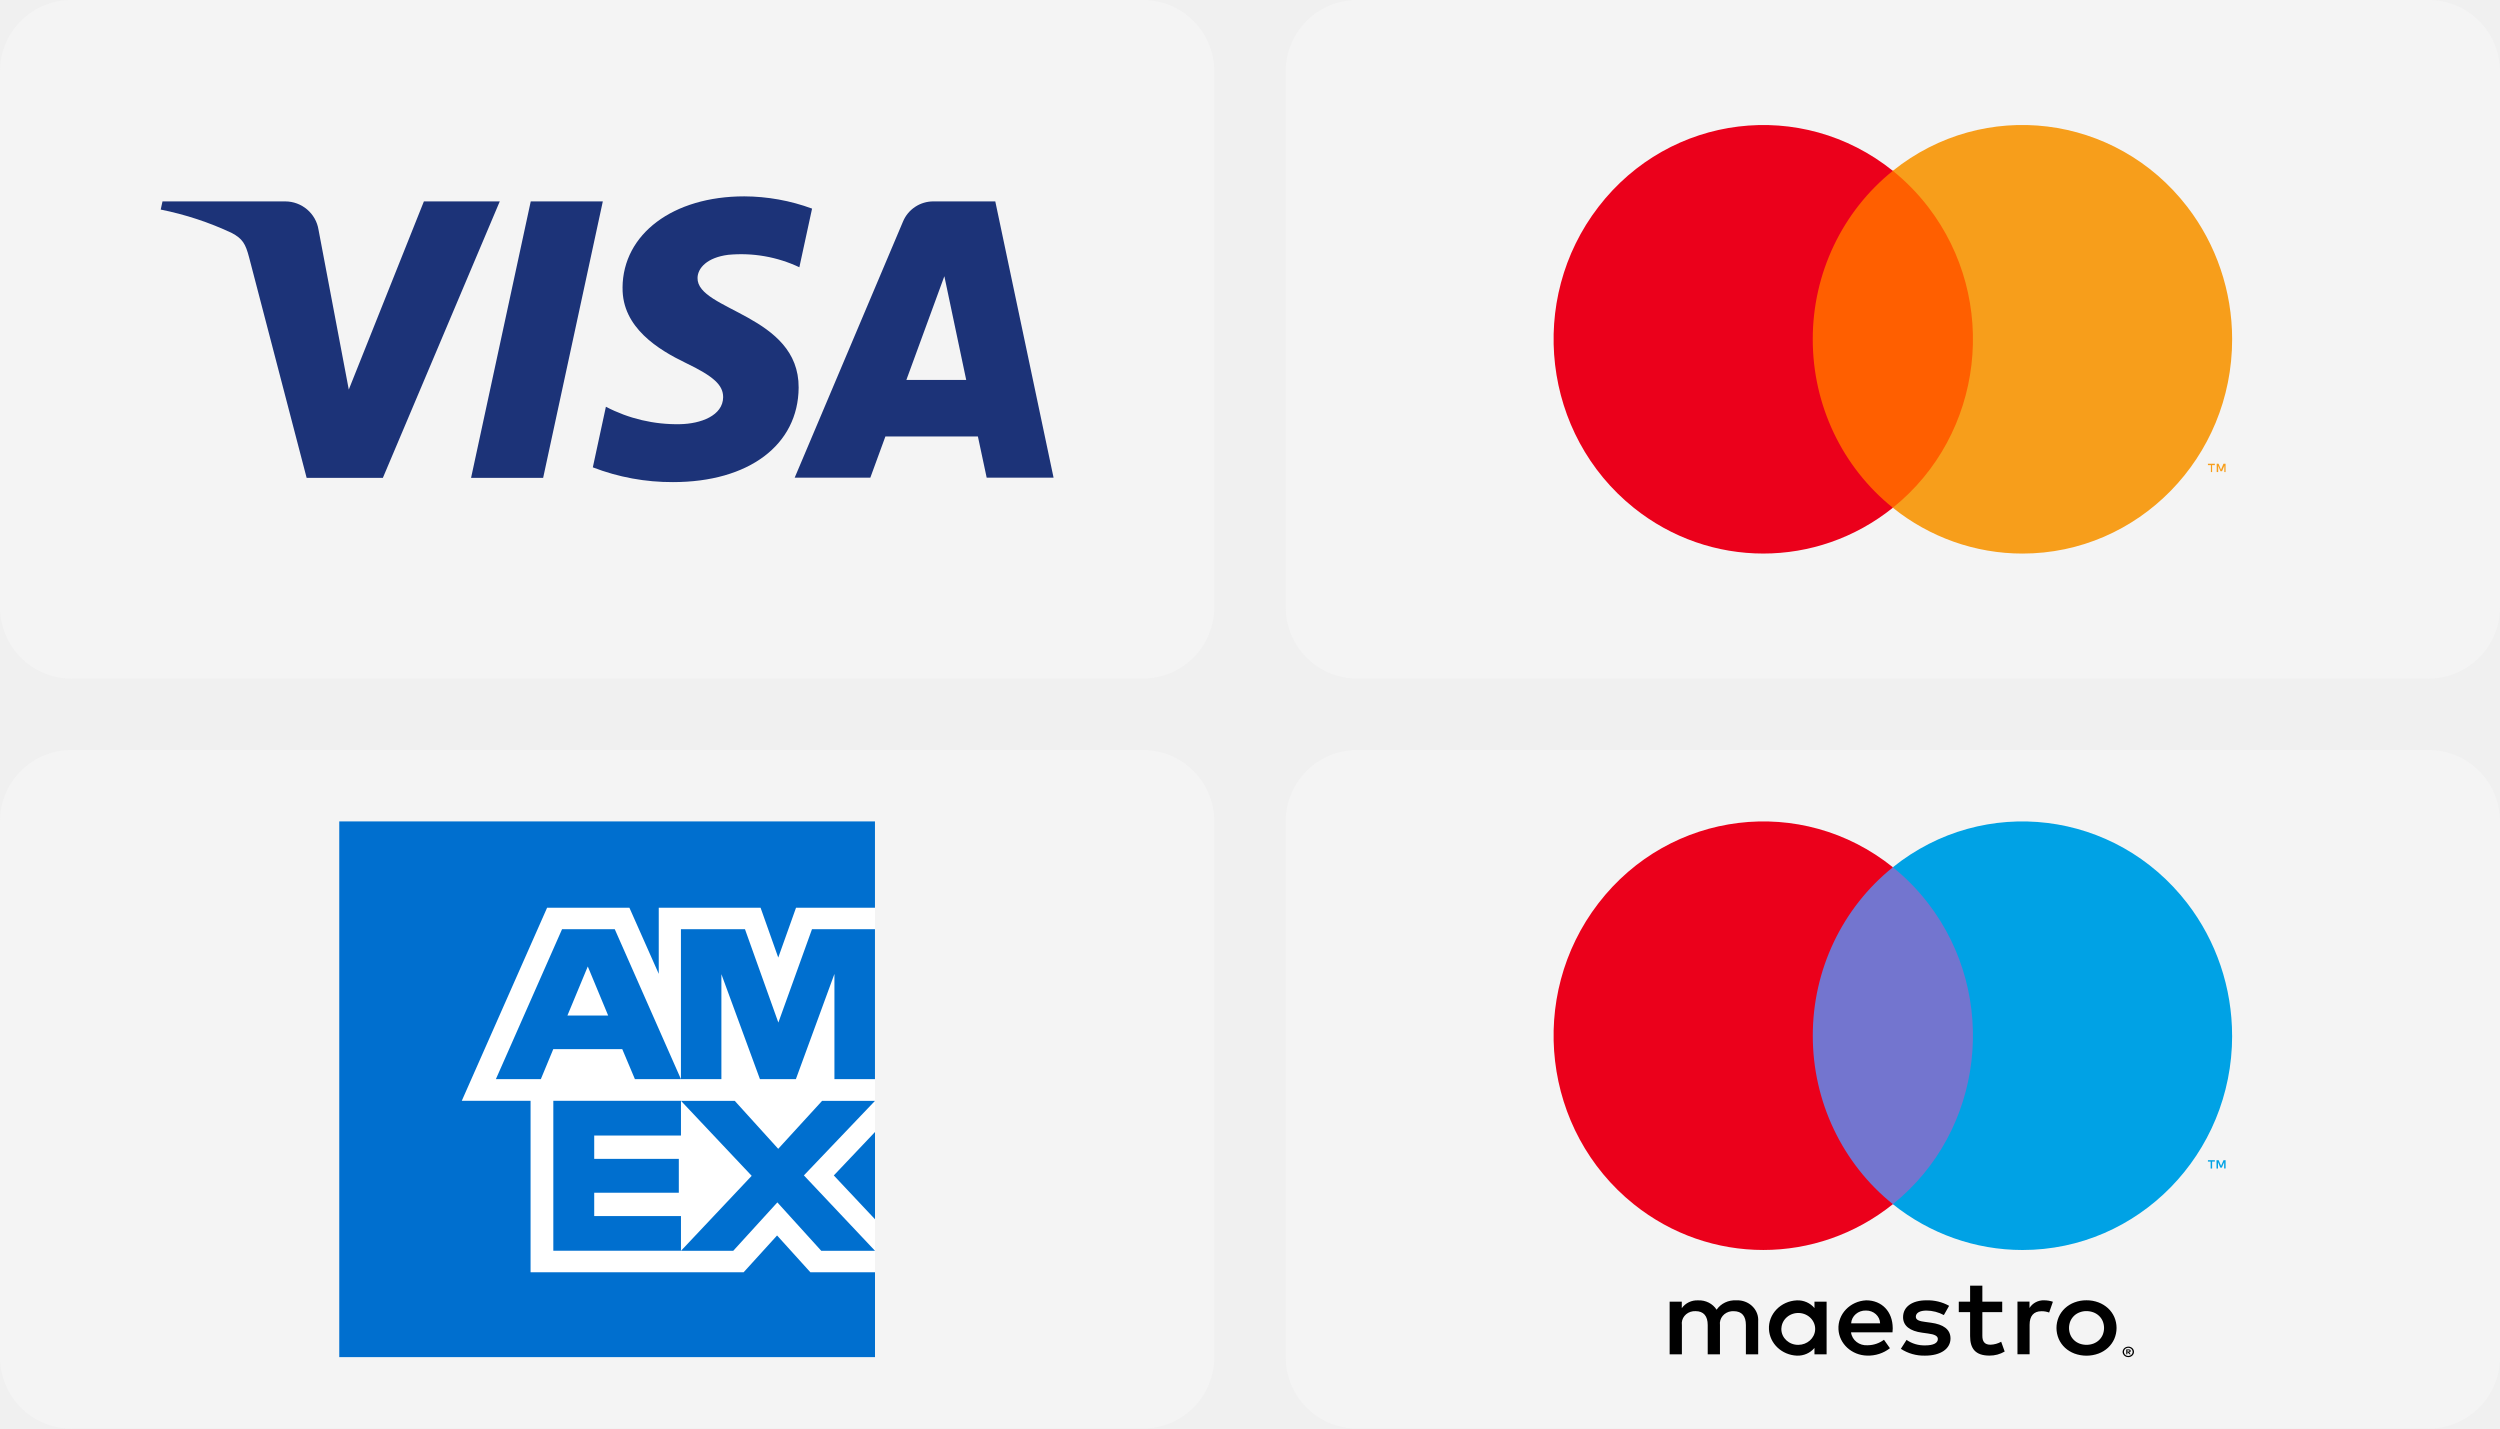
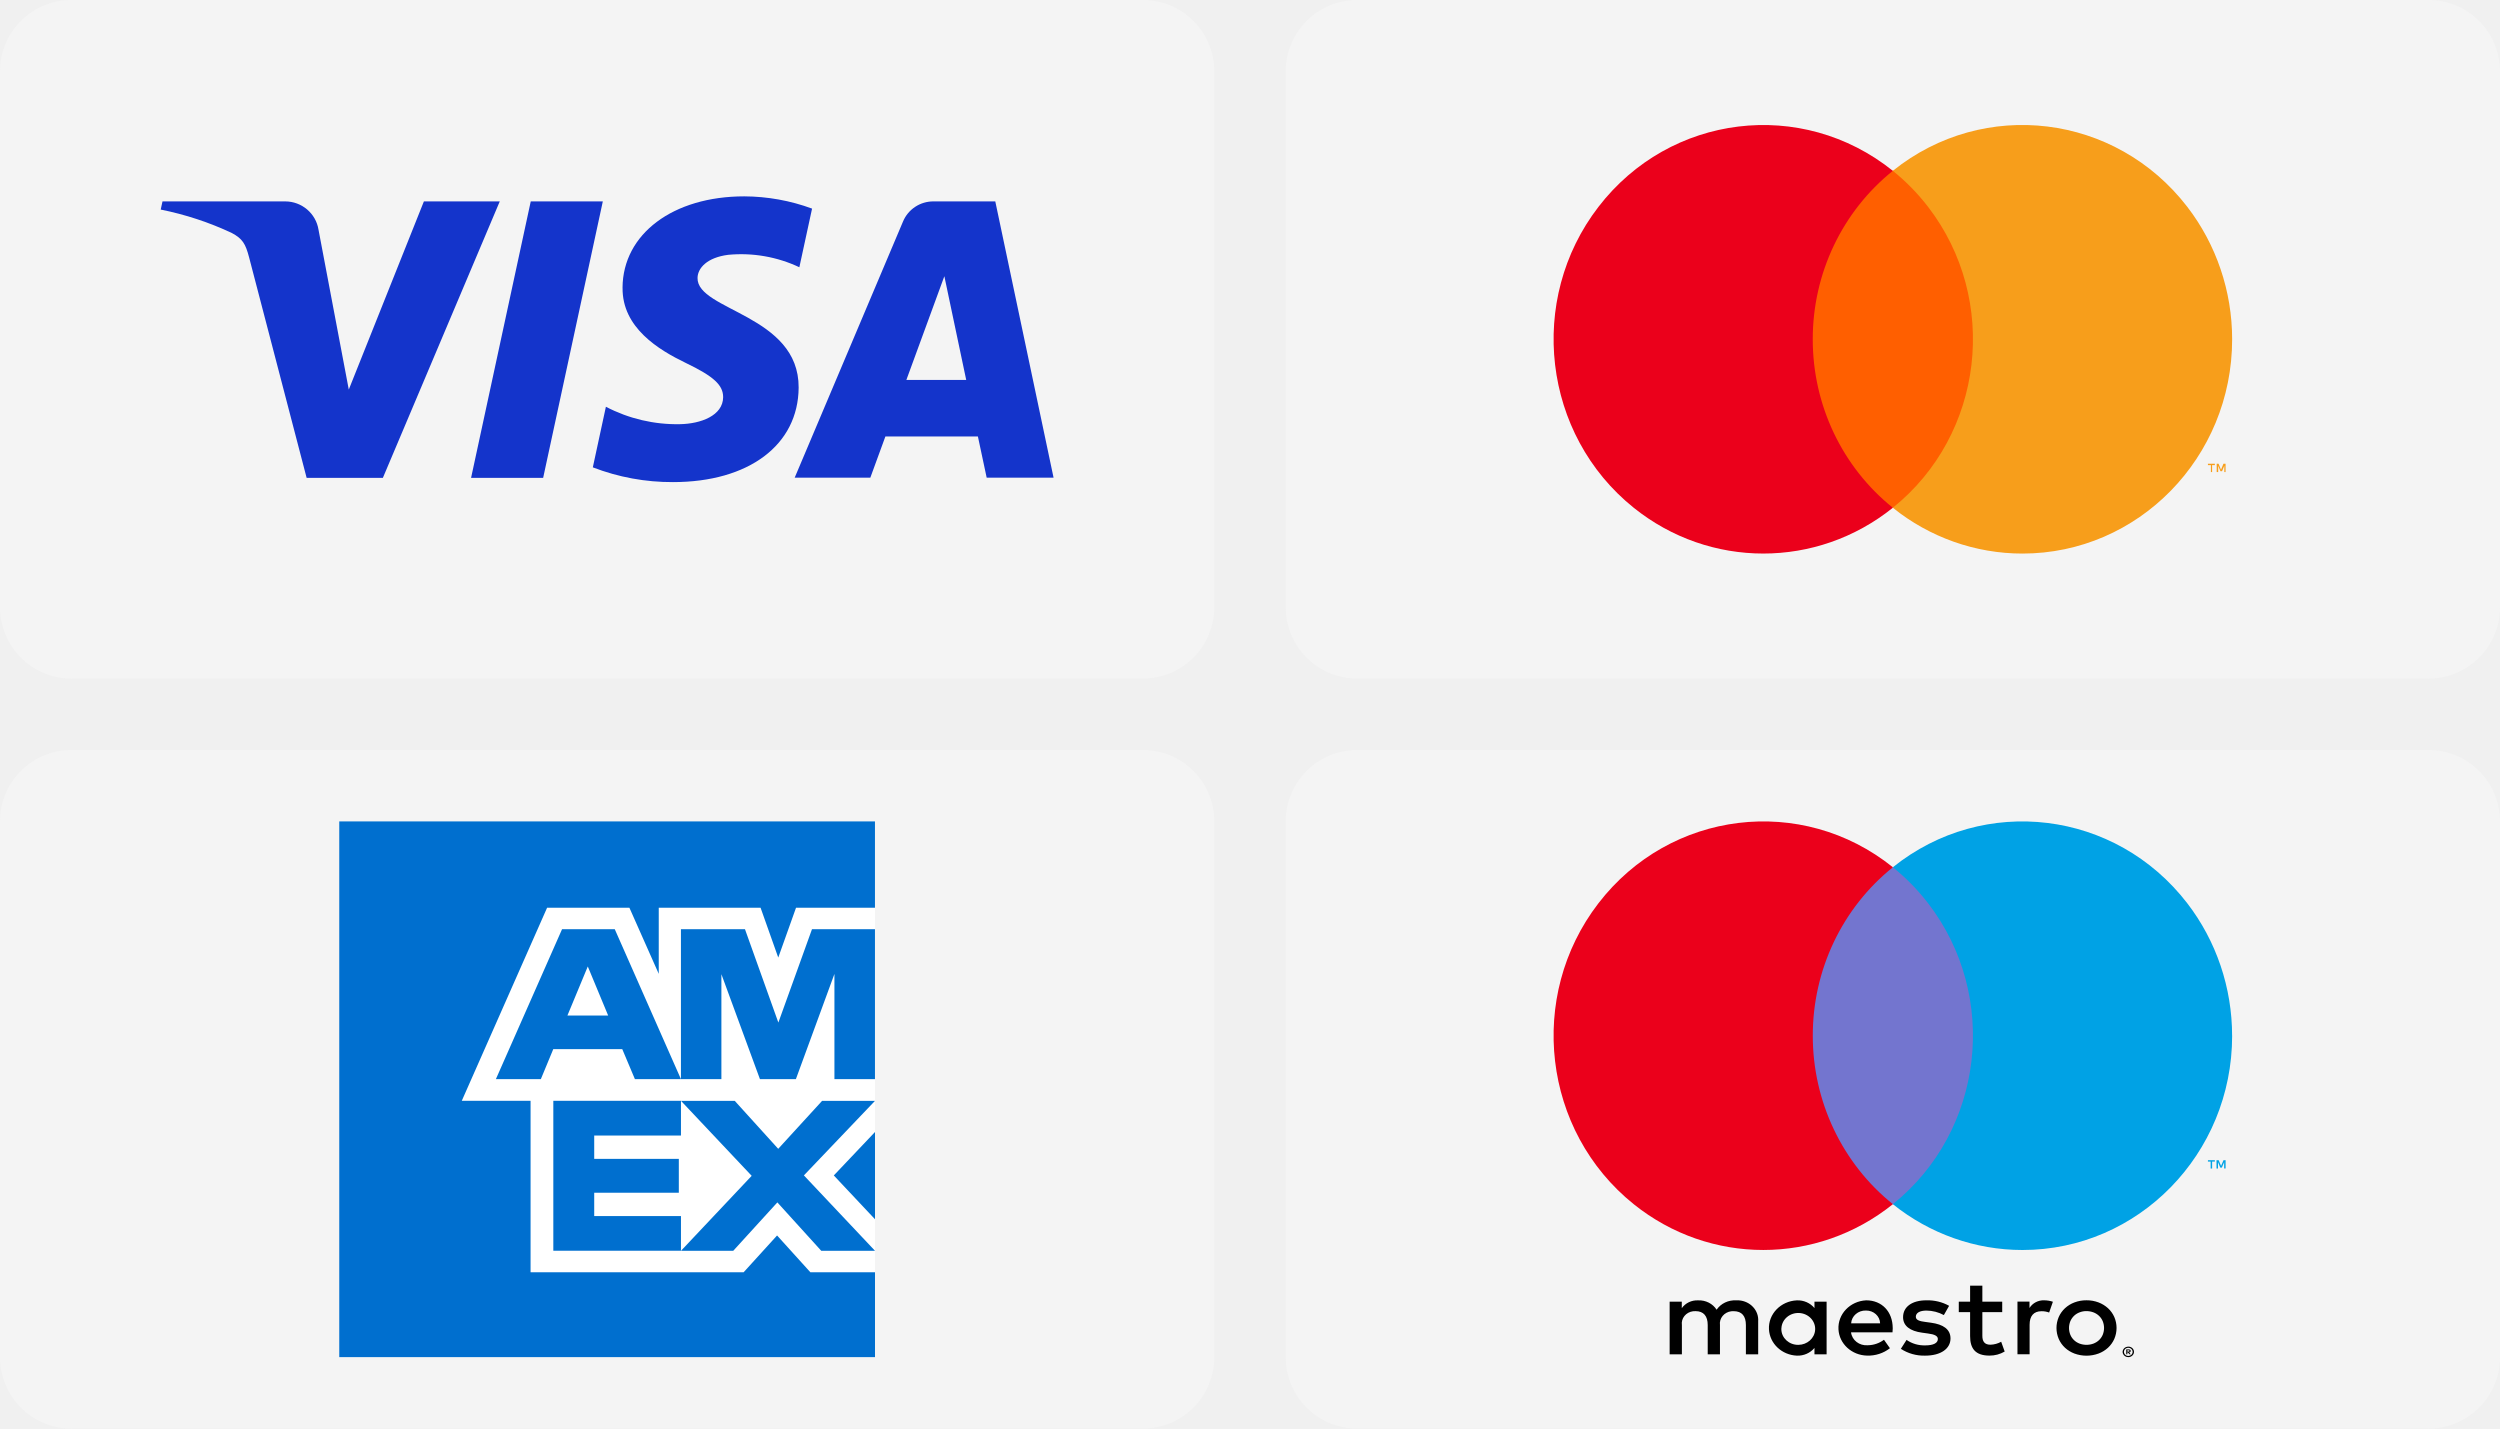
<svg xmlns="http://www.w3.org/2000/svg" id="Layer_1" data-name="Layer 1" viewBox="0 0 70 40">
  <defs>
    <style>
-       .cls-1 {
+       .cls-1, .cls-2, .cls-3, .cls-4, .cls-5, .cls-6, .cls-7, .cls-8, .cls-9, .cls-10 {
+         stroke-width: 0px;
+       }
+ 
+       .cls-2 {
        fill: #f79e1b;
      }

-       .cls-2 {
-         fill: #006fcf;
-       }
- 
      .cls-3 {
-         fill: #f4f4f4;
+         fill: #1434cb;
      }

      .cls-4 {
-         fill: #eb001b;
+         fill: #7375cf;
      }

      .cls-5 {
-         fill: #fff;
+         fill: #00a2e5;
      }

      .cls-6 {
        fill: #ff5f00;
      }

      .cls-7 {
-         fill: #00a2e5;
+         fill: #fff;
      }

      .cls-8 {
-         fill: #7375cf;
+         fill: #eb001b;
      }

      .cls-9 {
-         fill: #1c3378;
+         fill: #f4f4f4;
+       }
+ 
+       .cls-10 {
+         fill: #006fcf;
      }
    </style>
  </defs>
-   <rect class="cls-3" x="36" width="34" height="19" rx="2" ry="2" />
+   <rect class="cls-9" x="36" y="0" width="34" height="19" rx="2" ry="2" />
  <g id="Layer_1-2" data-name="Layer 1-2">
    <g id="_Group_" data-name=" Group ">
      <rect class="cls-6" x="50.431" y="4.783" width="5.138" height="9.434" />
-       <path id="_Path_" data-name=" Path " class="cls-4" d="m50.757,9.501c-.002-1.841.825-3.581,2.243-4.718-2.55-2.047-6.241-1.595-8.244,1.01-2.004,2.605-1.561,6.377.988,8.424,2.129,1.71,5.127,1.71,7.256,0-1.417-1.136-2.244-2.875-2.243-4.716Z" />
-       <path class="cls-1" d="m62.5,9.501c-0,3.313-2.629,5.999-5.872,5.999-1.316-0-2.594-.452-3.629-1.283,2.55-2.047,2.992-5.819.988-8.424-.289-.376-.621-.715-.988-1.01,2.549-2.048,6.24-1.596,8.245,1.008.813,1.057,1.256,2.363,1.256,3.708,0,0,0,.002,0,.002Z" />
-       <path class="cls-1" d="m61.939,13.217v-.193h.077v-.04h-.194v.04h.083v.193h.034Zm.377,0v-.233h-.059l-.069.167-.069-.167h-.052v.233h.042v-.175l.064.152h.044l.064-.152v.177l.034-.002Z" />
+       <path id="_Path_" data-name=" Path " class="cls-8" d="m50.757,9.501c-.002-1.841.825-3.581,2.243-4.718-2.55-2.047-6.241-1.595-8.244,1.01-2.004,2.605-1.561,6.377.988,8.424,2.129,1.71,5.127,1.71,7.256,0-1.417-1.136-2.244-2.875-2.243-4.716Z" />
+       <path class="cls-2" d="m62.5,9.501c-0,3.313-2.629,5.999-5.872,5.999-1.316-0-2.594-.452-3.629-1.283,2.55-2.047,2.992-5.819.988-8.424-.289-.376-.621-.715-.988-1.01,2.549-2.048,6.24-1.596,8.245,1.008.813,1.057,1.256,2.363,1.256,3.708,0,0,0,.002,0,.002Z" />
+       <path class="cls-2" d="m61.939,13.217v-.193h.077v-.04h-.194v.04h.083v.193s.034,0,.034,0Zm.377,0v-.233h-.059l-.069.167-.069-.167h-.052v.233h.042v-.175l.064.152h.044l.064-.152v.177l.034-.002h0Z" />
    </g>
  </g>
-   <rect class="cls-3" width="34" height="19" rx="2" ry="2" />
+   <rect class="cls-9" y="0" width="34" height="19" rx="2" ry="2" />
  <g>
-     <path class="cls-9" d="m17.432,8.057c-.015,1.114,1.004,1.736,1.767,2.104.788.378,1.049.622,1.049.96-.005.517-.627.746-1.21.756-.722.014-1.435-.154-2.073-.488l-.366,1.697c.715.276,1.476.416,2.244.413,2.123,0,3.509-1.04,3.519-2.647.01-2.04-2.851-2.154-2.831-3.07.005-.279.271-.572.858-.647.684-.065,1.373.055,1.993.348l.356-1.642c-.607-.224-1.25-.34-1.898-.343-1.993,0-3.399,1.05-3.409,2.557" />
-     <path class="cls-9" d="m27.868,5.639h-1.727c-.376-.003-.716.222-.858.567l-3.032,7.169h2.118l.422-1.154h2.59l.246,1.154h1.873l-1.632-7.736Zm-2.49,5l1.064-2.905.612,2.905h-1.677Z" />
-     <polyline class="cls-9" points="14.861 5.639 13.19 13.38 15.208 13.38 16.879 5.639 14.861 5.639" />
-     <path class="cls-9" d="m11.869,5.639l-2.103,5.269-.848-4.478c-.073-.455-.469-.791-.934-.791h-3.434l-.05.229c.689.138,1.358.358,1.993.657.296.159.382.298.482.682l1.611,6.174h2.134l3.273-7.741h-2.123" />
+     <path class="cls-3" d="m17.432,8.057c-.015,1.114,1.004,1.736,1.767,2.104.788.378,1.049.622,1.049.96-.005.517-.627.746-1.21.756-.722.014-1.435-.154-2.073-.488l-.366,1.697c.715.276,1.476.416,2.244.413,2.123,0,3.509-1.04,3.519-2.647.01-2.04-2.851-2.154-2.831-3.07.005-.279.271-.572.858-.647.684-.065,1.373.055,1.993.348l.356-1.642c-.607-.224-1.25-.34-1.898-.343-1.993,0-3.399,1.05-3.409,2.557" />
+     <path class="cls-3" d="m27.868,5.639h-1.727c-.376-.003-.716.222-.858.567l-3.032,7.169h2.118l.422-1.154h2.59l.246,1.154h1.873l-1.632-7.736h0Zm-2.49,5l1.064-2.905.612,2.905h-1.677Z" />
+     <polyline class="cls-3" points="14.861 5.639 13.19 13.381 15.208 13.381 16.879 5.639 14.861 5.639" />
+     <path class="cls-3" d="m11.869,5.639l-2.103,5.269-.848-4.478c-.073-.455-.469-.791-.934-.791h-3.434l-.05.229c.689.138,1.358.358,1.993.657.296.159.382.298.482.682l1.611,6.174h2.134l3.273-7.741h-2.123" />
  </g>
-   <rect class="cls-3" x="36" y="21" width="34" height="19" rx="2" ry="2" />
+   <rect class="cls-9" x="36" y="21" width="34" height="19" rx="2" ry="2" />
  <g>
-     <path d="m49.229,37.921v-.925c.022-.302-.219-.564-.54-.586-.025-.002-.05-.002-.075-0-.22-.013-.43.087-.549.262-.108-.17-.306-.271-.517-.262-.183-.009-.357.075-.458.219v-.182h-.34v1.474h.343v-.817c-.028-.189.112-.363.312-.389.023-.003.047-.004.071-.003.226,0,.34.139.34.389v.82h.343v-.817c-.026-.19.117-.365.319-.389.021-.003.043-.003.064-.002.232,0,.343.139.343.389v.82h.343Zm1.916-.737v-.737h-.34v.179c-.118-.143-.302-.224-.494-.216-.453.021-.803.385-.78.812.021.398.358.717.78.736.192.008.376-.073.494-.216v.179h.34v-.737Zm-1.265,0c.015-.246.239-.434.499-.42s.46.225.445.471c-.014.236-.221.42-.471.421-.259.003-.472-.192-.475-.436-0-.012 0-.024.001-.036Zm8.542-.776c.115-.001.229.019.335.059.099.037.19.093.267.163.076.07.135.153.176.245.085.197.085.418,0,.616-.041.092-.101.176-.176.246-.077.07-.167.126-.267.163-.216.079-.455.079-.671,0-.099-.037-.19-.093-.266-.163-.075-.07-.135-.154-.175-.246-.085-.197-.085-.418,0-.616.041-.092.1-.175.175-.245.076-.07.167-.126.266-.163.107-.04.221-.06.335-.059Zm0,.303c-.067-.001-.132.011-.194.035-.058.022-.111.055-.155.097-.044.043-.079.094-.103.149-.05.123-.05.26,0,.383.023.056.058.106.103.149.044.042.097.075.155.097.125.046.264.046.388,0,.058-.022.111-.055.156-.097.045-.043.08-.093.104-.149.05-.123.05-.26,0-.383-.024-.056-.059-.107-.104-.149-.045-.042-.098-.075-.156-.097-.062-.023-.128-.035-.194-.035Zm-5.426.472c-.003-.459-.304-.774-.742-.774-.453.022-.801.387-.777.814.022.404.371.724.8.734.233.008.461-.066.641-.207l-.167-.237c-.129.098-.289.152-.454.154-.234.019-.441-.141-.468-.361h1.161c.003-.04.007-.08.007-.123Zm-1.164-.13c.012-.206.197-.365.415-.358.214-.004.391.156.396.358h-.811Zm2.596-.231c-.148-.081-.316-.124-.487-.126-.186,0-.298.065-.298.173,0,.099.118.126.265.145l.16.022c.34.046.546.182.546.441,0,.281-.262.481-.713.481-.241.006-.479-.061-.677-.191l.16-.25c.15.105.333.159.52.154.232,0,.356-.065.356-.179,0-.083-.088-.13-.275-.154l-.16-.022c-.35-.046-.539-.194-.539-.435,0-.293.255-.472.651-.472.224-.007.445.046.638.154l-.147.259Zm1.634-.083h-.556v.666c0,.148.056.247.226.247.106-.003.21-.032.301-.083l.098.274c-.127.075-.275.115-.425.114-.402,0-.543-.204-.543-.546v-.672h-.317v-.293h.317l-0-.447h.343l0.0.447h.556v.293Zm1.177-.33c.082 0.0.164.014.242.04l-.105.302c-.068-.025-.14-.038-.213-.037-.222,0-.334.136-.334.379v.826h-.34v-1.474h.337v.179c.085-.138.243-.221.412-.216h0Zm2.354,1.296c.021-0.0.042.004.062.012.019.007.036.018.05.031.014.013.026.029.034.047.017.036.017.077,0,.114-.008.017-.02.033-.034.047-.015.013-.032.024-.05.032-.019.008-.04.012-.062.012-.064.001-.122-.035-.147-.09-.017-.036-.017-.077,0-.114.008-.017.019-.033.034-.047.014-.013.032-.024.051-.031.02-.008.041-.012.063-.012Zm0,.261c.016 0.0.032-.003.047-.009.014-.006.027-.014.038-.024.047-.045.048-.117 0-.162-.011-.01-.024-.019-.038-.024-.015-.006-.031-.009-.047-.009-.016-0-.033.003-.048.009-.014.006-.028.014-.039.024-.047.045-.047.117,0,.162.023.022.054.034.087.033Zm.009-.183c.015-.001.03.003.043.012.01.008.016.02.015.032 0.0.01-.004.021-.012.028-.009.008-.021.013-.034.013l.047.051h-.037l-.044-.051h-.014v.051h-.031v-.136h.067Zm-.036.026v.036h.035c.007 0.0.014-.001.019-.005.005-.003.008-.008.007-.014 0-.005-.002-.011-.007-.014-.006-.003-.013-.005-.019-.004h-.035Z" />
+     <path class="cls-1" d="m49.229,37.921v-.925c.022-.302-.219-.564-.54-.586-.025-.002-.05-.002-.075-0-.22-.013-.43.087-.549.262-.108-.17-.306-.271-.517-.262-.183-.009-.357.075-.458.219v-.182h-.34v1.474h.343v-.817c-.028-.189.112-.363.312-.389.023-.003.047-.004.071-.003.226,0,.34.139.34.389v.82h.343v-.817c-.026-.19.117-.365.319-.389.021-.003.043-.003.064-.002.232,0,.343.139.343.389v.82h.343Zm1.916-.737v-.737h-.34v.179c-.118-.143-.302-.224-.494-.216-.453.021-.803.385-.78.812.021.398.358.717.78.736.192.008.376-.073.494-.216v.179h.34v-.737Zm-1.265,0c.015-.246.239-.434.499-.42s.46.225.445.471c-.014.236-.221.42-.471.421-.259.003-.472-.192-.475-.436-0-.012 0-.024.001-.036Zm8.542-.776c.115-.001.229.019.335.059.099.037.19.093.267.163.076.07.135.153.176.245.085.197.085.418,0,.616-.041.092-.101.176-.176.246-.077.07-.167.126-.267.163-.216.079-.455.079-.671,0-.099-.037-.19-.093-.266-.163-.075-.07-.135-.154-.175-.246-.085-.197-.085-.418,0-.616.041-.092.1-.175.175-.245.076-.07.167-.126.266-.163.107-.04.221-.06.335-.059h0Zm0,.303c-.067-.001-.132.011-.194.035-.058.022-.111.055-.155.097-.044.043-.079.094-.103.149-.05.123-.05.26,0,.383.023.056.058.106.103.149.044.042.097.075.155.097.125.046.264.046.388,0,.058-.022.111-.055.156-.097.045-.043.08-.093.104-.149.05-.123.05-.26,0-.383-.024-.056-.059-.107-.104-.149-.045-.042-.098-.075-.156-.097-.062-.023-.128-.035-.194-.035Zm-5.426.472c-.003-.459-.304-.774-.742-.774-.453.022-.801.387-.777.814.022.404.371.724.8.734.233.008.461-.066.641-.207l-.167-.237c-.129.098-.289.152-.454.154-.234.019-.441-.141-.468-.361h1.161c.003-.04.007-.08.007-.123h0Zm-1.164-.13c.012-.206.197-.365.415-.358.214-.004.391.156.396.358h-.811Zm2.596-.231c-.148-.081-.316-.124-.487-.126-.186,0-.298.065-.298.173,0,.099.118.126.265.145l.16.022c.34.046.546.182.546.441,0,.281-.262.481-.713.481-.241.006-.479-.061-.677-.191l.16-.25c.15.105.333.159.52.154.232,0,.356-.065.356-.179,0-.083-.088-.13-.275-.154l-.16-.022c-.35-.046-.539-.194-.539-.435,0-.293.255-.472.651-.472.224-.007.445.046.638.154l-.147.259h-0Zm1.634-.083h-.556v.666c0,.148.056.247.226.247.106-.003.21-.032.301-.083l.098.274c-.127.075-.275.115-.425.114-.402,0-.543-.204-.543-.546v-.672h-.317v-.293h.317l-0-.447h.343l0.0.447h.556s0,.293,0,.293Zm1.177-.33c.082 0.0.164.014.242.04l-.105.302c-.068-.025-.14-.038-.213-.037-.222,0-.334.136-.334.379v.826h-.34v-1.474h.337v.179c.085-.138.243-.221.412-.216h-0Zm2.354,1.296c.021-0.0.042.004.062.012.019.007.036.018.05.031.014.013.026.029.034.047.017.036.017.077,0,.114-.008.017-.02.033-.034.047-.015.013-.032.024-.05.032-.019.008-.04.012-.062.012-.064.001-.122-.035-.147-.09-.017-.036-.017-.077,0-.114.008-.017.019-.033.034-.047.014-.013.032-.024.051-.031.02-.008.041-.012.063-.012Zm0,.261c.016 0.0.032-.003.047-.009.014-.006.027-.014.038-.024.047-.045.048-.117 0-.162-.011-.01-.024-.019-.038-.024-.015-.006-.031-.009-.047-.009-.016-0-.033.003-.048.009-.014.006-.028.014-.039.024-.047.045-.047.117,0,.162.023.022.054.034.087.033Zm.009-.183c.015-.001.03.003.043.012.01.008.016.02.015.032 0.0.01-.004.021-.012.028-.009.008-.021.013-.034.013l.047.051h-.037l-.044-.051h-.014v.051h-.031v-.136s.067,0,.067,0Zm-.036.026v.036h.035c.007 0.0.014-.001.019-.005.005-.003.008-.008.007-.014 0-.005-.002-.011-.007-.014-.006-.003-.013-.005-.019-.004,0,0-.035,0-.035,0Z" />
    <g>
-       <rect class="cls-8" x="50.431" y="24.283" width="5.138" height="9.434" />
-       <path class="cls-4" d="m50.758,29c-.002-1.841.825-3.58,2.243-4.717-2.549-2.048-6.241-1.596-8.245,1.009-2.004,2.605-1.562,6.377.988,8.425,2.129,1.71,5.127,1.71,7.257,0-1.417-1.137-2.244-2.876-2.243-4.717Z" />
-       <path class="cls-7" d="m61.94,32.718v-.193h.076v-.039h-.194v.039h.076v.193h.042Zm.377,0v-.233h-.059l-.068.16-.068-.16h-.06v.233h.042v-.176l.064.151h.044l.064-.152v.176h.042Z" />
-       <path class="cls-7" d="m62.5,29c0,3.314-2.628,6-5.871,6-1.316 0-2.594-.452-3.629-1.283,2.549-2.049,2.991-5.821.986-8.426-.288-.375-.62-.713-.986-1.008,2.549-2.048,6.24-1.596,8.244,1.009.813,1.057,1.255,2.363,1.255,3.708Z" />
+       <rect class="cls-4" x="50.431" y="24.283" width="5.138" height="9.434" />
+       <path class="cls-8" d="m50.758,29c-.002-1.841.825-3.58,2.243-4.717-2.549-2.048-6.241-1.596-8.245,1.009-2.004,2.605-1.562,6.377.988,8.425,2.129,1.71,5.127,1.71,7.257,0-1.417-1.137-2.244-2.876-2.243-4.717h0Z" />
+       <path class="cls-5" d="m61.94,32.718v-.193h.076v-.039h-.194v.039h.076v.193h.042Zm.377,0v-.233h-.059l-.068.16-.068-.16h-.06v.233h.042v-.176l.064.151h.044l.064-.152v.176h.042Z" />
+       <path class="cls-5" d="m62.5,29c0,3.314-2.628,6-5.871,6-1.316 0-2.594-.452-3.629-1.283,2.549-2.049,2.991-5.821.986-8.426-.288-.375-.62-.713-.986-1.008,2.549-2.048,6.24-1.596,8.244,1.009.813,1.057,1.255,2.363,1.255,3.708h0Z" />
    </g>
  </g>
-   <rect class="cls-3" y="21" width="34" height="19" rx="2" ry="2" />
+   <rect class="cls-9" y="21" width="34" height="19" rx="2" ry="2" />
  <g>
-     <polygon class="cls-5" points="24.5 38 17.045 38 9.5 38 9.5 30.425 9.5 23 16.944 23 24.5 23 24.5 30.499 24.5 38" />
-     <path class="cls-2" d="m24.5,38v-2.377h-1.81l-.932-1.03-.936,1.03h-5.966v-4.801h-1.926l2.389-5.406h2.304l.822,1.852v-1.852h2.851l.495,1.396.498-1.396h2.21v-2.416h-15v15h15Zm-1.505-2.978h1.505l-1.991-2.111,1.991-2.087h-1.481l-1.229,1.343-1.217-1.343h-1.505l1.979,2.099-1.979,2.099h1.463l1.235-1.355,1.229,1.355h0Zm.352-2.109l1.153,1.226v-2.443l-1.153,1.216h0Zm-6.709,1.138v-.654h2.369v-.948h-2.369v-.654h2.429v-.972h-3.574v4.198h3.574v-.971s-2.429,0-2.429,0Zm6.728-3.836h1.133v-4.198h-1.763l-.942,2.615-.935-2.615h-1.793v4.198h1.133v-2.938l1.079,2.938h1.007l1.079-2.945v2.945h0Zm-5.589,0h1.289l-1.853-4.198h-1.475l-1.853,4.198h1.259l.348-.84h1.931l.354.84h0Zm-.75-1.781h-1.139l.57-1.373.57,1.373h0Z" />
+     <polygon class="cls-7" points="24.5 38 17.045 38 9.5 38 9.5 30.425 9.5 23 16.944 23 24.5 23 24.5 30.499 24.5 38" />
+     <path class="cls-10" d="m24.5,38v-2.377h-1.81l-.932-1.03-.936,1.03h-5.966v-4.801h-1.926l2.389-5.406h2.304l.822,1.852v-1.852h2.851l.495,1.396.498-1.396h2.21v-2.416h-15v15h15Zm-1.505-2.978h1.505l-1.991-2.111,1.991-2.087h-1.481l-1.229,1.343-1.217-1.343h-1.505l1.979,2.099-1.979,2.099h1.463l1.235-1.355,1.229,1.355h0Zm.352-2.109l1.153,1.226v-2.443l-1.153,1.216h0Zm-6.709,1.138v-.654h2.369v-.948h-2.369v-.654h2.429v-.972h-3.574v4.198h3.574v-.971h-2.429Zm6.728-3.836h1.133v-4.198h-1.763l-.942,2.615-.935-2.615h-1.793v4.198h1.133v-2.938l1.079,2.938h1.007l1.079-2.945v2.945h0Zm-5.589,0h1.289l-1.853-4.198h-1.475l-1.853,4.198h1.259l.348-.84h1.931l.354.84h0Zm-.75-1.781h-1.139l.57-1.373.57,1.373h0Z" />
  </g>
</svg>
